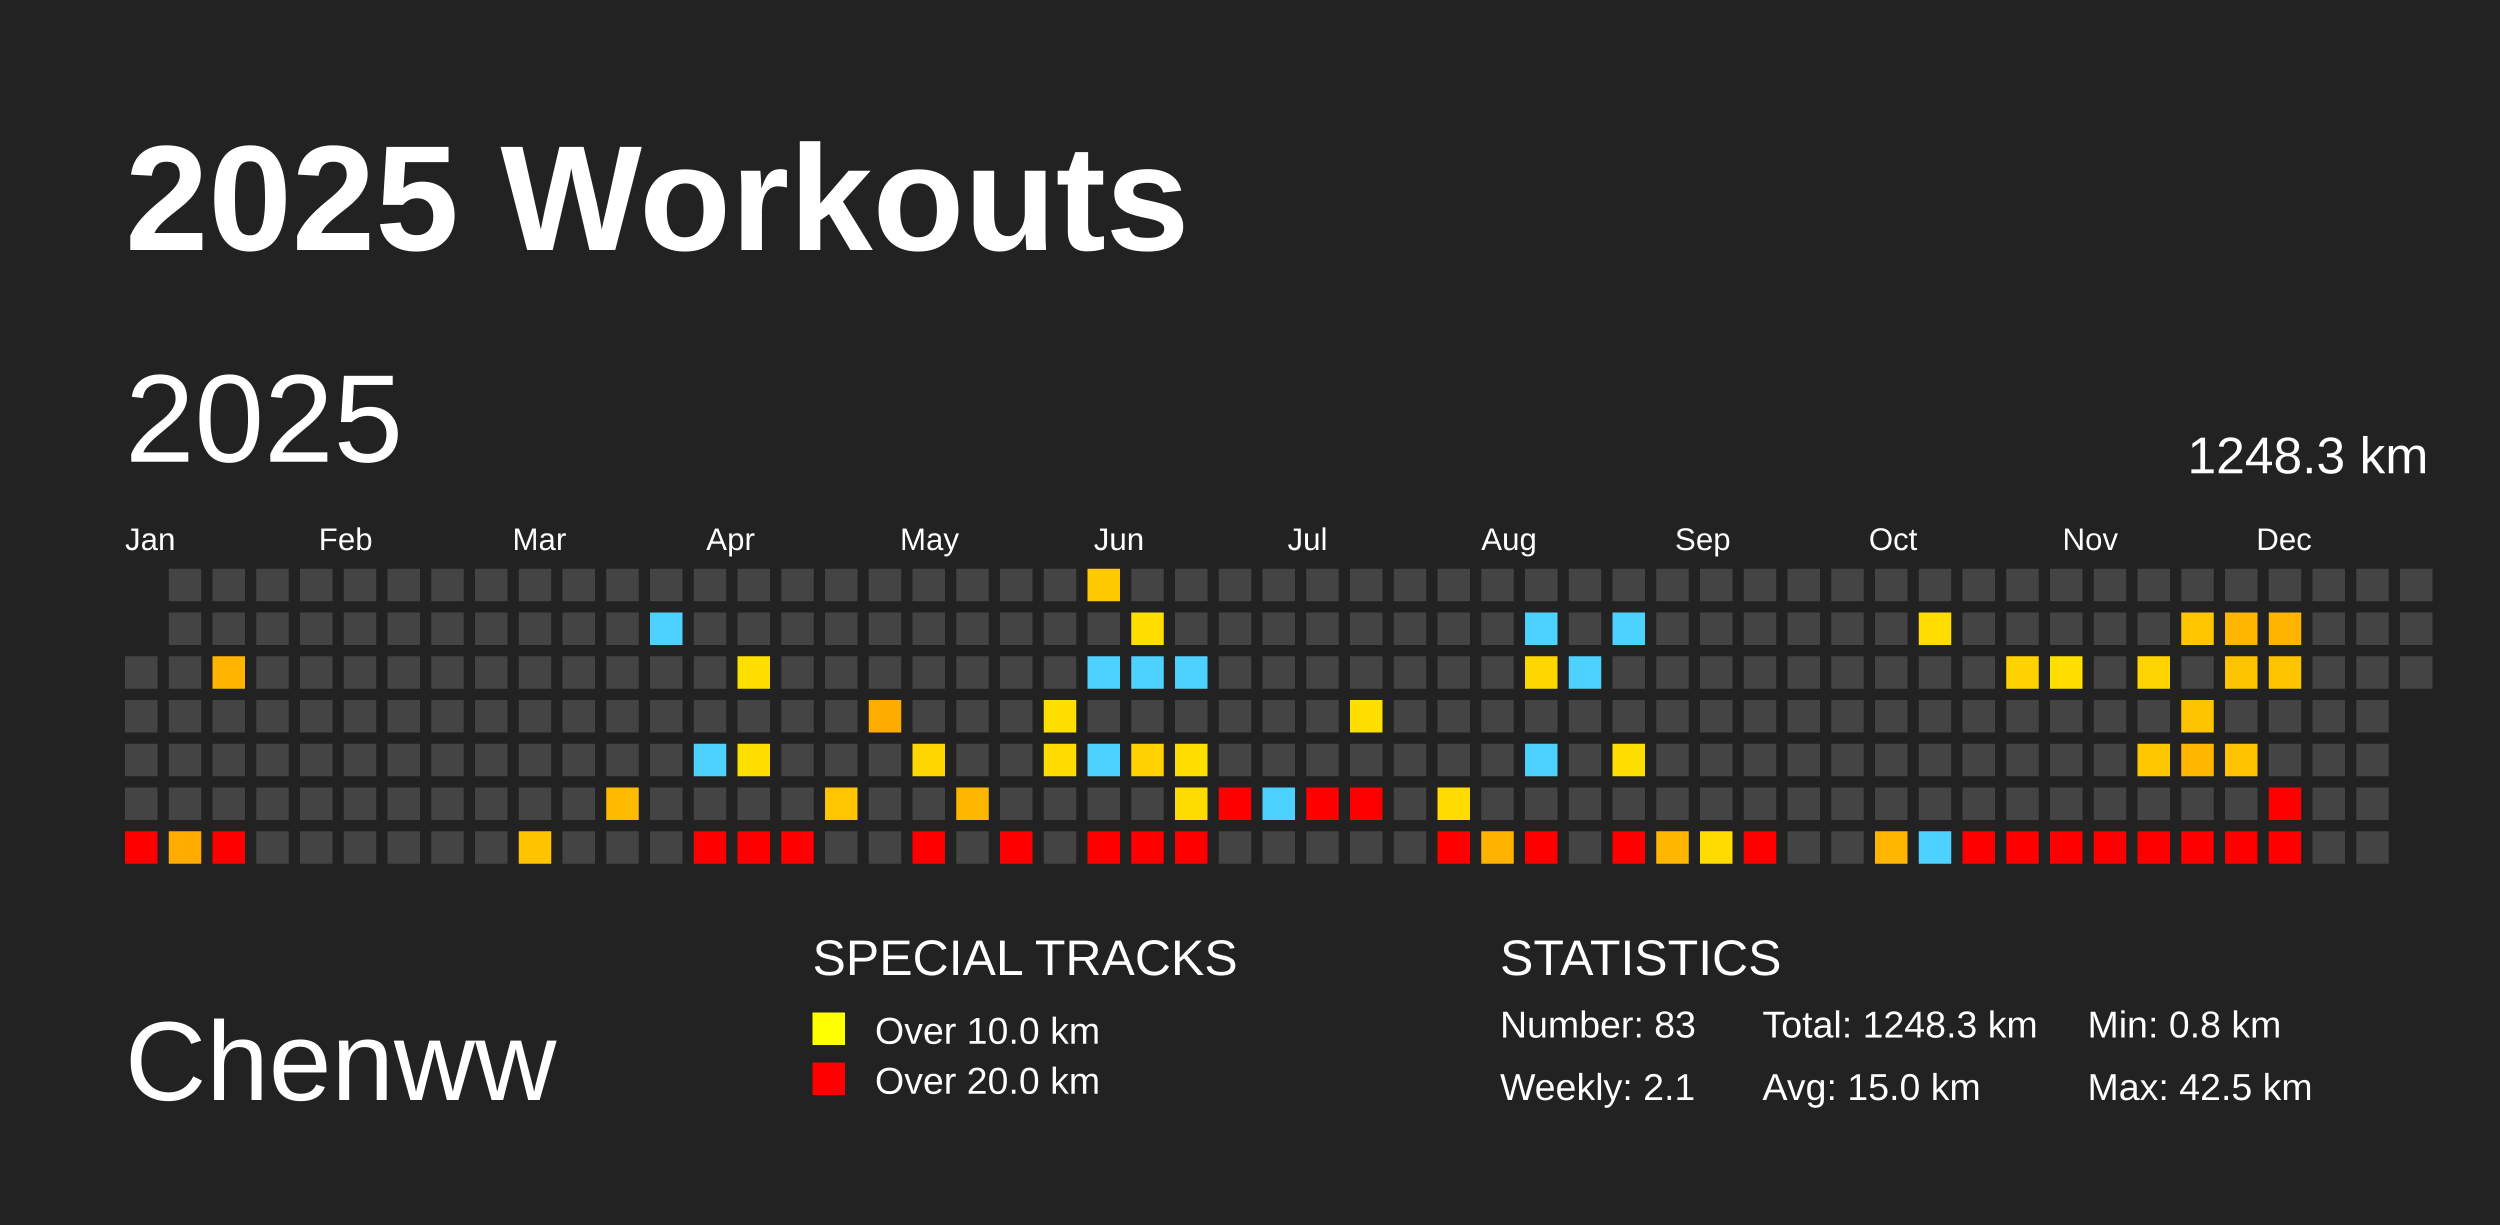
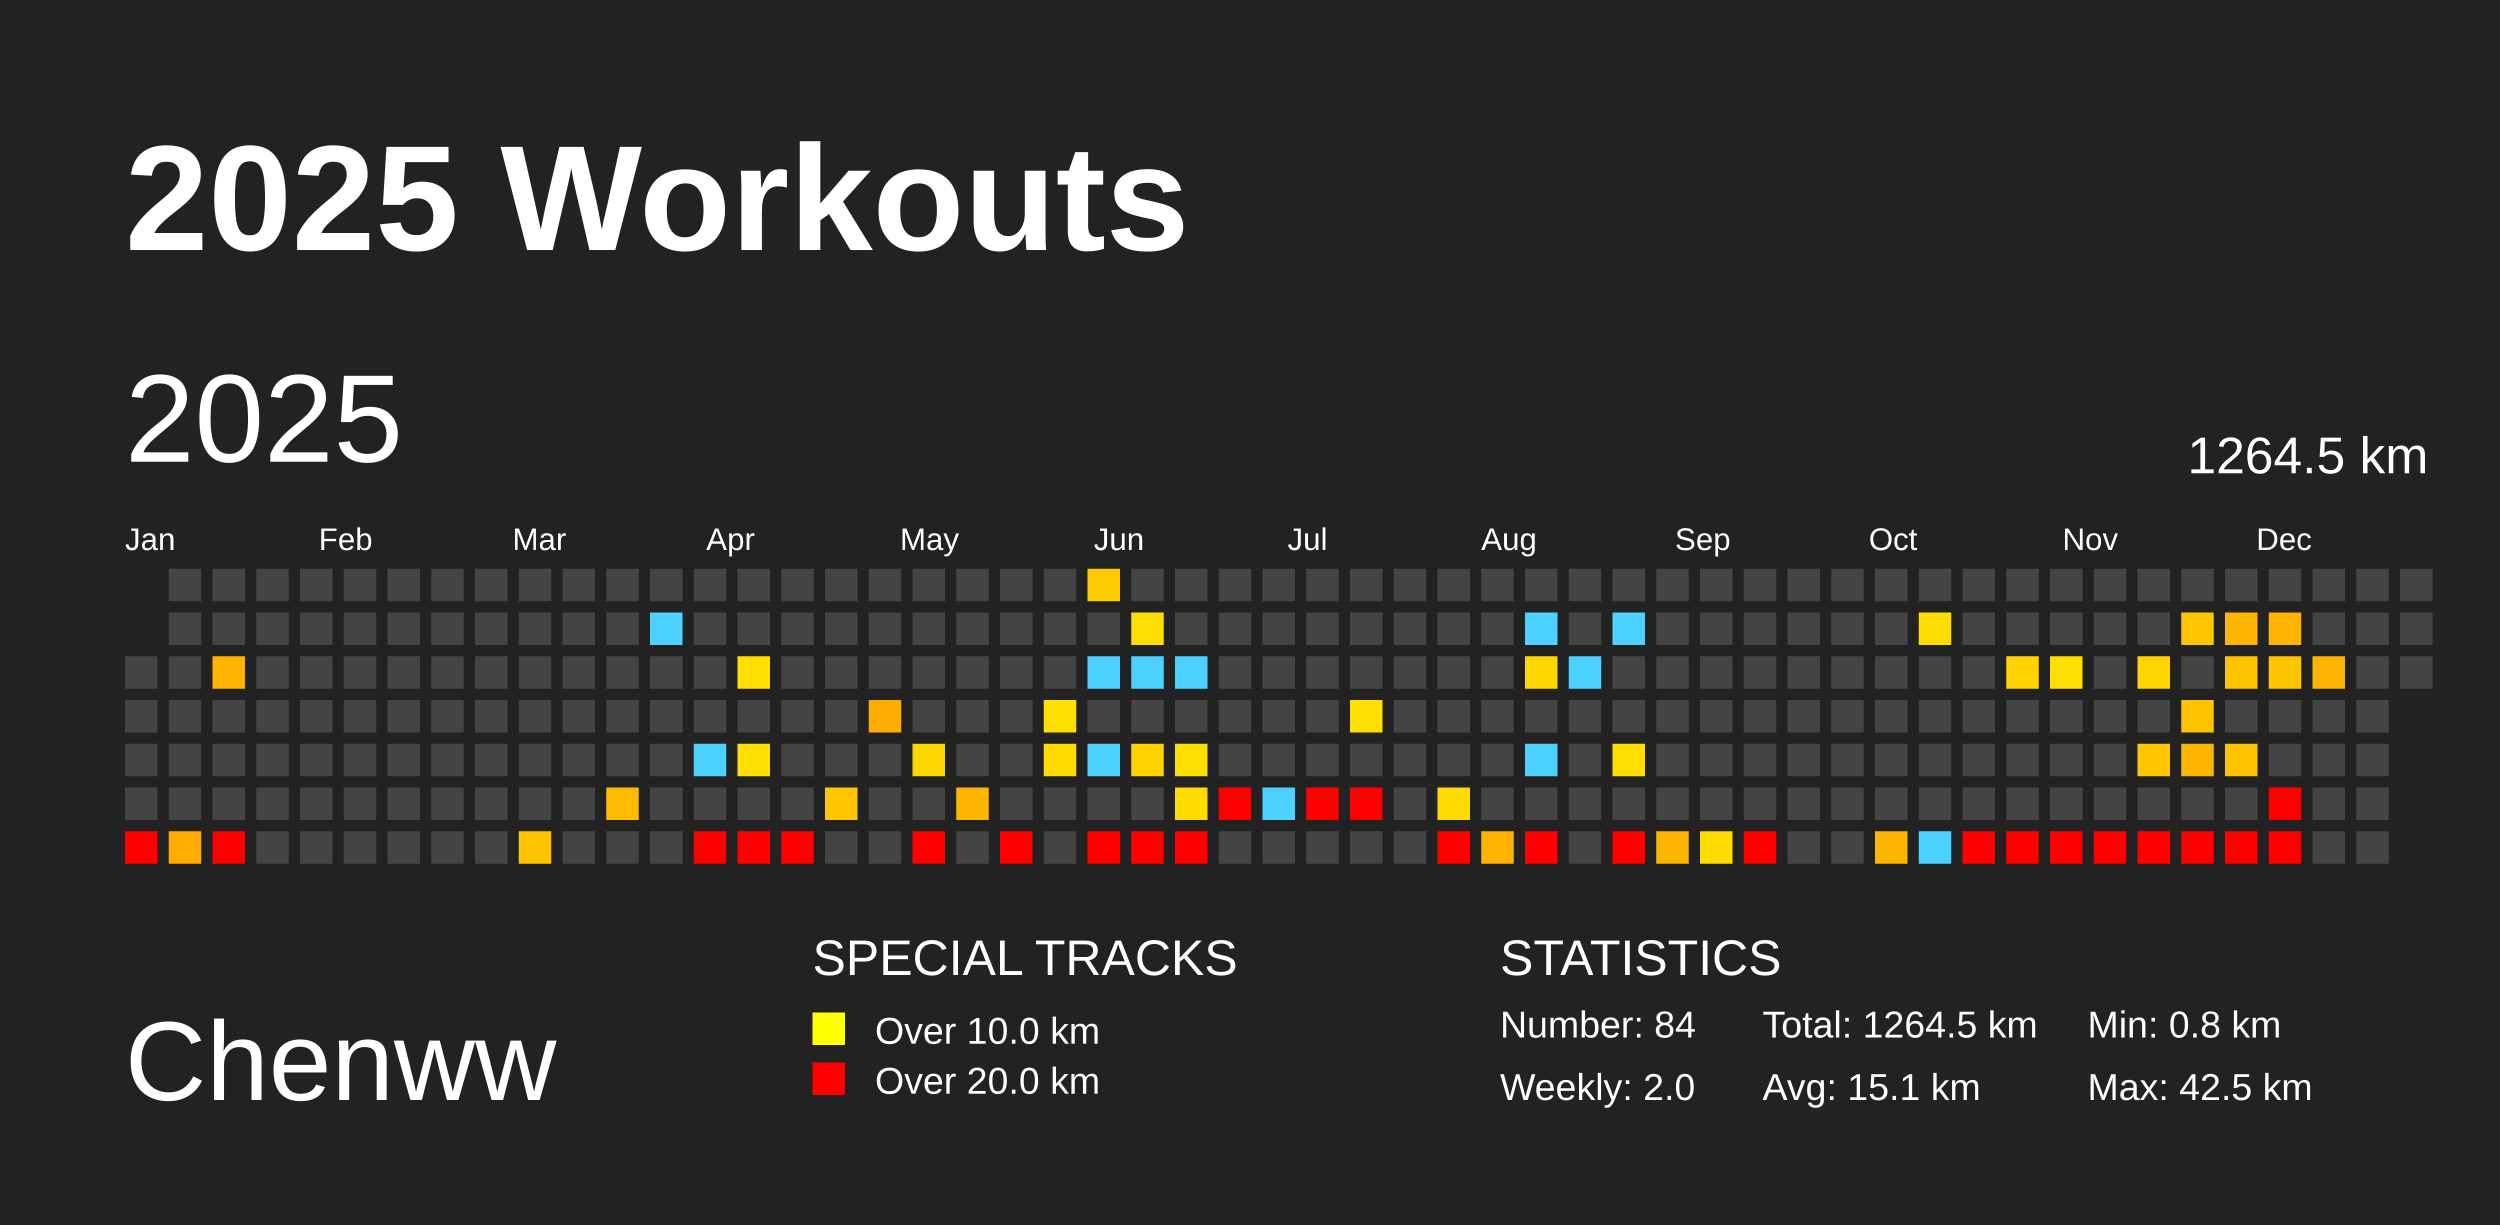
<svg xmlns="http://www.w3.org/2000/svg" baseProfile="full" height="98mm" version="1.1" viewBox="0,0,200,98" width="200mm">
  <defs />
  <rect fill="#222222" height="98" width="200" x="0" y="0" />
  <text fill="#FFFFFF" style="font-size:12px; font-family:Arial; font-weight:bold;" x="10" y="20">2025 Workouts</text>
  <text fill="#FFFFFF" style="font-size:9px; font-family:Arial" x="10" y="88">Chenww</text>
  <text fill="#FFFFFF" style="font-size:4px; font-family:Arial" x="65" y="78">SPECIAL TRACKS</text>
  <rect fill="yellow" height="2.6" width="2.6" x="65" y="81" />
  <text fill="#FFFFFF" style="font-size:3px; font-family:Arial" x="70" y="83.5">Over 10.0 km</text>
  <rect fill="red" height="2.6" width="2.6" x="65" y="85" />
  <text fill="#FFFFFF" style="font-size:3px; font-family:Arial" x="70" y="87.5">Over 20.0 km</text>
  <text fill="#FFFFFF" style="font-size:4px; font-family:Arial" x="120" y="78">STATISTICS</text>
-   <text fill="#FFFFFF" style="font-size:3px; font-family:Arial" x="120" y="83">Number: 83</text>
-   <text fill="#FFFFFF" style="font-size:3px; font-family:Arial" x="120" y="88">Weekly: 2.1</text>
-   <text fill="#FFFFFF" style="font-size:3px; font-family:Arial" x="141" y="83">Total: 1248.3 km</text>
-   <text fill="#FFFFFF" style="font-size:3px; font-family:Arial" x="141" y="88">Avg: 15.0 km</text>
+   <text fill="#FFFFFF" style="font-size:3px; font-family:Arial" x="120" y="83">Number: 84</text>
+   <text fill="#FFFFFF" style="font-size:3px; font-family:Arial" x="120" y="88">Weekly: 2.0</text>
+   <text fill="#FFFFFF" style="font-size:3px; font-family:Arial" x="141" y="83">Total: 1264.5 km</text>
+   <text fill="#FFFFFF" style="font-size:3px; font-family:Arial" x="141" y="88">Avg: 15.1 km</text>
  <text fill="#FFFFFF" style="font-size:3px; font-family:Arial" x="167" y="83">Min: 0.8 km</text>
  <text fill="#FFFFFF" style="font-size:3px; font-family:Arial" x="167" y="88">Max: 42.5 km</text>
  <text dominant-baseline="hanging" fill="#FFFFFF" style="font-size:10.0px; font-family:Arial;" x="10" y="30">2025</text>
-   <text dominant-baseline="hanging" fill="#FFFFFF" style="font-size:4.125px; font-family:Arial;" x="175" y="35">1248.3 km</text>
+   <text dominant-baseline="hanging" fill="#FFFFFF" style="font-size:4.125px; font-family:Arial;" x="175" y="35">1264.5 km</text>
  <text fill="#FFFFFF" style="font-size:2.5px; font-family:Arial" x="10.0" y="44">Jan</text>
  <text fill="#FFFFFF" style="font-size:2.5px; font-family:Arial" x="25.5" y="44">Feb</text>
  <text fill="#FFFFFF" style="font-size:2.5px; font-family:Arial" x="41.0" y="44">Mar</text>
  <text fill="#FFFFFF" style="font-size:2.5px; font-family:Arial" x="56.5" y="44">Apr</text>
  <text fill="#FFFFFF" style="font-size:2.5px; font-family:Arial" x="72.0" y="44">May</text>
  <text fill="#FFFFFF" style="font-size:2.5px; font-family:Arial" x="87.5" y="44">Jun</text>
  <text fill="#FFFFFF" style="font-size:2.5px; font-family:Arial" x="103.0" y="44">Jul</text>
  <text fill="#FFFFFF" style="font-size:2.5px; font-family:Arial" x="118.5" y="44">Aug</text>
  <text fill="#FFFFFF" style="font-size:2.5px; font-family:Arial" x="134.0" y="44">Sep</text>
  <text fill="#FFFFFF" style="font-size:2.5px; font-family:Arial" x="149.5" y="44">Oct</text>
  <text fill="#FFFFFF" style="font-size:2.5px; font-family:Arial" x="165.0" y="44">Nov</text>
  <text fill="#FFFFFF" style="font-size:2.5px; font-family:Arial" x="180.5" y="44">Dec</text>
  <rect fill="#444444" height="2.6" width="2.6" x="10.0" y="52.5" />
  <rect fill="#444444" height="2.6" width="2.6" x="10.0" y="56.0" />
  <rect fill="#444444" height="2.6" width="2.6" x="10.0" y="59.5" />
  <rect fill="#444444" height="2.6" width="2.6" x="10.0" y="63.0" />
  <rect fill="red" height="2.6" width="2.6" x="10.0" y="66.5" />
  <rect fill="#444444" height="2.6" width="2.6" x="13.5" y="45.5" />
  <rect fill="#444444" height="2.6" width="2.6" x="13.5" y="49.0" />
  <rect fill="#444444" height="2.6" width="2.6" x="13.5" y="52.5" />
  <rect fill="#444444" height="2.6" width="2.6" x="13.5" y="56.0" />
  <rect fill="#444444" height="2.6" width="2.6" x="13.5" y="59.5" />
  <rect fill="#444444" height="2.6" width="2.6" x="13.5" y="63.0" />
  <rect fill="#ffab00" height="2.6" width="2.6" x="13.5" y="66.5" />
  <rect fill="#444444" height="2.6" width="2.6" x="17.0" y="45.5" />
  <rect fill="#444444" height="2.6" width="2.6" x="17.0" y="49.0" />
  <rect fill="#ffb500" height="2.6" width="2.6" x="17.0" y="52.5" />
  <rect fill="#444444" height="2.6" width="2.6" x="17.0" y="56.0" />
  <rect fill="#444444" height="2.6" width="2.6" x="17.0" y="59.5" />
  <rect fill="#444444" height="2.6" width="2.6" x="17.0" y="63.0" />
  <rect fill="red" height="2.6" width="2.6" x="17.0" y="66.5" />
  <rect fill="#444444" height="2.6" width="2.6" x="20.5" y="45.5" />
  <rect fill="#444444" height="2.6" width="2.6" x="20.5" y="49.0" />
  <rect fill="#444444" height="2.6" width="2.6" x="20.5" y="52.5" />
  <rect fill="#444444" height="2.6" width="2.6" x="20.5" y="56.0" />
  <rect fill="#444444" height="2.6" width="2.6" x="20.5" y="59.5" />
  <rect fill="#444444" height="2.6" width="2.6" x="20.5" y="63.0" />
  <rect fill="#444444" height="2.6" width="2.6" x="20.5" y="66.5" />
  <rect fill="#444444" height="2.6" width="2.6" x="24.0" y="45.5" />
  <rect fill="#444444" height="2.6" width="2.6" x="24.0" y="49.0" />
  <rect fill="#444444" height="2.6" width="2.6" x="24.0" y="52.5" />
  <rect fill="#444444" height="2.6" width="2.6" x="24.0" y="56.0" />
  <rect fill="#444444" height="2.6" width="2.6" x="24.0" y="59.5" />
  <rect fill="#444444" height="2.6" width="2.6" x="24.0" y="63.0" />
  <rect fill="#444444" height="2.6" width="2.6" x="24.0" y="66.5" />
  <rect fill="#444444" height="2.6" width="2.6" x="27.5" y="45.5" />
  <rect fill="#444444" height="2.6" width="2.6" x="27.5" y="49.0" />
  <rect fill="#444444" height="2.6" width="2.6" x="27.5" y="52.5" />
  <rect fill="#444444" height="2.6" width="2.6" x="27.5" y="56.0" />
  <rect fill="#444444" height="2.6" width="2.6" x="27.5" y="59.5" />
  <rect fill="#444444" height="2.6" width="2.6" x="27.5" y="63.0" />
  <rect fill="#444444" height="2.6" width="2.6" x="27.5" y="66.5" />
  <rect fill="#444444" height="2.6" width="2.6" x="31.0" y="45.5" />
  <rect fill="#444444" height="2.6" width="2.6" x="31.0" y="49.0" />
  <rect fill="#444444" height="2.6" width="2.6" x="31.0" y="52.5" />
  <rect fill="#444444" height="2.6" width="2.6" x="31.0" y="56.0" />
  <rect fill="#444444" height="2.6" width="2.6" x="31.0" y="59.5" />
  <rect fill="#444444" height="2.6" width="2.6" x="31.0" y="63.0" />
  <rect fill="#444444" height="2.6" width="2.6" x="31.0" y="66.5" />
  <rect fill="#444444" height="2.6" width="2.6" x="34.5" y="45.5" />
  <rect fill="#444444" height="2.6" width="2.6" x="34.5" y="49.0" />
  <rect fill="#444444" height="2.6" width="2.6" x="34.5" y="52.5" />
  <rect fill="#444444" height="2.6" width="2.6" x="34.5" y="56.0" />
  <rect fill="#444444" height="2.6" width="2.6" x="34.5" y="59.5" />
  <rect fill="#444444" height="2.6" width="2.6" x="34.5" y="63.0" />
  <rect fill="#444444" height="2.6" width="2.6" x="34.5" y="66.5" />
  <rect fill="#444444" height="2.6" width="2.6" x="38.0" y="45.5" />
  <rect fill="#444444" height="2.6" width="2.6" x="38.0" y="49.0" />
  <rect fill="#444444" height="2.6" width="2.6" x="38.0" y="52.5" />
  <rect fill="#444444" height="2.6" width="2.6" x="38.0" y="56.0" />
  <rect fill="#444444" height="2.6" width="2.6" x="38.0" y="59.5" />
  <rect fill="#444444" height="2.6" width="2.6" x="38.0" y="63.0" />
  <rect fill="#444444" height="2.6" width="2.6" x="38.0" y="66.5" />
  <rect fill="#444444" height="2.6" width="2.6" x="41.5" y="45.5" />
  <rect fill="#444444" height="2.6" width="2.6" x="41.5" y="49.0" />
  <rect fill="#444444" height="2.6" width="2.6" x="41.5" y="52.5" />
  <rect fill="#444444" height="2.6" width="2.6" x="41.5" y="56.0" />
  <rect fill="#444444" height="2.6" width="2.6" x="41.5" y="59.5" />
  <rect fill="#444444" height="2.6" width="2.6" x="41.5" y="63.0" />
  <rect fill="#ffc300" height="2.6" width="2.6" x="41.5" y="66.5" />
  <rect fill="#444444" height="2.6" width="2.6" x="45.0" y="45.5" />
  <rect fill="#444444" height="2.6" width="2.6" x="45.0" y="49.0" />
  <rect fill="#444444" height="2.6" width="2.6" x="45.0" y="52.5" />
  <rect fill="#444444" height="2.6" width="2.6" x="45.0" y="56.0" />
  <rect fill="#444444" height="2.6" width="2.6" x="45.0" y="59.5" />
  <rect fill="#444444" height="2.6" width="2.6" x="45.0" y="63.0" />
  <rect fill="#444444" height="2.6" width="2.6" x="45.0" y="66.5" />
  <rect fill="#444444" height="2.6" width="2.6" x="48.5" y="45.5" />
  <rect fill="#444444" height="2.6" width="2.6" x="48.5" y="49.0" />
  <rect fill="#444444" height="2.6" width="2.6" x="48.5" y="52.5" />
  <rect fill="#444444" height="2.6" width="2.6" x="48.5" y="56.0" />
  <rect fill="#444444" height="2.6" width="2.6" x="48.5" y="59.5" />
  <rect fill="#ffbb00" height="2.6" width="2.6" x="48.5" y="63.0" />
  <rect fill="#444444" height="2.6" width="2.6" x="48.5" y="66.5" />
  <rect fill="#444444" height="2.6" width="2.6" x="52.0" y="45.5" />
  <rect fill="#4dd2ff" height="2.6" width="2.6" x="52.0" y="49.0" />
  <rect fill="#444444" height="2.6" width="2.6" x="52.0" y="52.5" />
  <rect fill="#444444" height="2.6" width="2.6" x="52.0" y="56.0" />
  <rect fill="#444444" height="2.6" width="2.6" x="52.0" y="59.5" />
  <rect fill="#444444" height="2.6" width="2.6" x="52.0" y="63.0" />
  <rect fill="#444444" height="2.6" width="2.6" x="52.0" y="66.5" />
  <rect fill="#444444" height="2.6" width="2.6" x="55.5" y="45.5" />
  <rect fill="#444444" height="2.6" width="2.6" x="55.5" y="49.0" />
  <rect fill="#444444" height="2.6" width="2.6" x="55.5" y="52.5" />
  <rect fill="#444444" height="2.6" width="2.6" x="55.5" y="56.0" />
  <rect fill="#4dd2ff" height="2.6" width="2.6" x="55.5" y="59.5" />
  <rect fill="#444444" height="2.6" width="2.6" x="55.5" y="63.0" />
  <rect fill="red" height="2.6" width="2.6" x="55.5" y="66.5" />
  <rect fill="#444444" height="2.6" width="2.6" x="59.0" y="45.5" />
  <rect fill="#444444" height="2.6" width="2.6" x="59.0" y="49.0" />
  <rect fill="#ffdf00" height="2.6" width="2.6" x="59.0" y="52.5" />
  <rect fill="#444444" height="2.6" width="2.6" x="59.0" y="56.0" />
  <rect fill="#ffdf00" height="2.6" width="2.6" x="59.0" y="59.5" />
  <rect fill="#444444" height="2.6" width="2.6" x="59.0" y="63.0" />
  <rect fill="red" height="2.6" width="2.6" x="59.0" y="66.5" />
  <rect fill="#444444" height="2.6" width="2.6" x="62.5" y="45.5" />
  <rect fill="#444444" height="2.6" width="2.6" x="62.5" y="49.0" />
  <rect fill="#444444" height="2.6" width="2.6" x="62.5" y="52.5" />
  <rect fill="#444444" height="2.6" width="2.6" x="62.5" y="56.0" />
  <rect fill="#444444" height="2.6" width="2.6" x="62.5" y="59.5" />
  <rect fill="#444444" height="2.6" width="2.6" x="62.5" y="63.0" />
  <rect fill="red" height="2.6" width="2.6" x="62.5" y="66.5" />
  <rect fill="#444444" height="2.6" width="2.6" x="66.0" y="45.5" />
  <rect fill="#444444" height="2.6" width="2.6" x="66.0" y="49.0" />
  <rect fill="#444444" height="2.6" width="2.6" x="66.0" y="52.5" />
  <rect fill="#444444" height="2.6" width="2.6" x="66.0" y="56.0" />
  <rect fill="#444444" height="2.6" width="2.6" x="66.0" y="59.5" />
  <rect fill="#ffc500" height="2.6" width="2.6" x="66.0" y="63.0" />
  <rect fill="#444444" height="2.6" width="2.6" x="66.0" y="66.5" />
  <rect fill="#444444" height="2.6" width="2.6" x="69.5" y="45.5" />
  <rect fill="#444444" height="2.6" width="2.6" x="69.5" y="49.0" />
  <rect fill="#444444" height="2.6" width="2.6" x="69.5" y="52.5" />
  <rect fill="#ffac00" height="2.6" width="2.6" x="69.5" y="56.0" />
  <rect fill="#444444" height="2.6" width="2.6" x="69.5" y="59.5" />
  <rect fill="#444444" height="2.6" width="2.6" x="69.5" y="63.0" />
  <rect fill="#444444" height="2.6" width="2.6" x="69.5" y="66.5" />
  <rect fill="#444444" height="2.6" width="2.6" x="73.0" y="45.5" />
  <rect fill="#444444" height="2.6" width="2.6" x="73.0" y="49.0" />
  <rect fill="#444444" height="2.6" width="2.6" x="73.0" y="52.5" />
  <rect fill="#444444" height="2.6" width="2.6" x="73.0" y="56.0" />
  <rect fill="#ffd700" height="2.6" width="2.6" x="73.0" y="59.5" />
  <rect fill="#444444" height="2.6" width="2.6" x="73.0" y="63.0" />
  <rect fill="red" height="2.6" width="2.6" x="73.0" y="66.5" />
  <rect fill="#444444" height="2.6" width="2.6" x="76.5" y="45.5" />
  <rect fill="#444444" height="2.6" width="2.6" x="76.5" y="49.0" />
  <rect fill="#444444" height="2.6" width="2.6" x="76.5" y="52.5" />
  <rect fill="#444444" height="2.6" width="2.6" x="76.5" y="56.0" />
  <rect fill="#444444" height="2.6" width="2.6" x="76.5" y="59.5" />
  <rect fill="#ffb600" height="2.6" width="2.6" x="76.5" y="63.0" />
  <rect fill="#444444" height="2.6" width="2.6" x="76.5" y="66.5" />
  <rect fill="#444444" height="2.6" width="2.6" x="80.0" y="45.5" />
  <rect fill="#444444" height="2.6" width="2.6" x="80.0" y="49.0" />
  <rect fill="#444444" height="2.6" width="2.6" x="80.0" y="52.5" />
  <rect fill="#444444" height="2.6" width="2.6" x="80.0" y="56.0" />
  <rect fill="#444444" height="2.6" width="2.6" x="80.0" y="59.5" />
  <rect fill="#444444" height="2.6" width="2.6" x="80.0" y="63.0" />
  <rect fill="red" height="2.6" width="2.6" x="80.0" y="66.5" />
  <rect fill="#444444" height="2.6" width="2.6" x="83.5" y="45.5" />
  <rect fill="#444444" height="2.6" width="2.6" x="83.5" y="49.0" />
  <rect fill="#444444" height="2.6" width="2.6" x="83.5" y="52.5" />
  <rect fill="#ffdf00" height="2.6" width="2.6" x="83.5" y="56.0" />
  <rect fill="#ffdb00" height="2.6" width="2.6" x="83.5" y="59.5" />
  <rect fill="#444444" height="2.6" width="2.6" x="83.5" y="63.0" />
  <rect fill="#444444" height="2.6" width="2.6" x="83.5" y="66.5" />
  <rect fill="#ffcb00" height="2.6" width="2.6" x="87.0" y="45.5" />
  <rect fill="#444444" height="2.6" width="2.6" x="87.0" y="49.0" />
  <rect fill="#4dd2ff" height="2.6" width="2.6" x="87.0" y="52.5" />
  <rect fill="#444444" height="2.6" width="2.6" x="87.0" y="56.0" />
  <rect fill="#4dd2ff" height="2.6" width="2.6" x="87.0" y="59.5" />
  <rect fill="#444444" height="2.6" width="2.6" x="87.0" y="63.0" />
  <rect fill="red" height="2.6" width="2.6" x="87.0" y="66.5" />
  <rect fill="#444444" height="2.6" width="2.6" x="90.5" y="45.5" />
  <rect fill="#ffdf00" height="2.6" width="2.6" x="90.5" y="49.0" />
  <rect fill="#4dd2ff" height="2.6" width="2.6" x="90.5" y="52.5" />
  <rect fill="#444444" height="2.6" width="2.6" x="90.5" y="56.0" />
  <rect fill="#ffd200" height="2.6" width="2.6" x="90.5" y="59.5" />
  <rect fill="#444444" height="2.6" width="2.6" x="90.5" y="63.0" />
  <rect fill="red" height="2.6" width="2.6" x="90.5" y="66.5" />
  <rect fill="#444444" height="2.6" width="2.6" x="94.0" y="45.5" />
  <rect fill="#444444" height="2.6" width="2.6" x="94.0" y="49.0" />
  <rect fill="#4dd2ff" height="2.6" width="2.6" x="94.0" y="52.5" />
  <rect fill="#444444" height="2.6" width="2.6" x="94.0" y="56.0" />
  <rect fill="#ffdf00" height="2.6" width="2.6" x="94.0" y="59.5" />
  <rect fill="#ffdc00" height="2.6" width="2.6" x="94.0" y="63.0" />
  <rect fill="red" height="2.6" width="2.6" x="94.0" y="66.5" />
  <rect fill="#444444" height="2.6" width="2.6" x="97.5" y="45.5" />
  <rect fill="#444444" height="2.6" width="2.6" x="97.5" y="49.0" />
  <rect fill="#444444" height="2.6" width="2.6" x="97.5" y="52.5" />
  <rect fill="#444444" height="2.6" width="2.6" x="97.5" y="56.0" />
  <rect fill="#444444" height="2.6" width="2.6" x="97.5" y="59.5" />
  <rect fill="red" height="2.6" width="2.6" x="97.5" y="63.0" />
  <rect fill="#444444" height="2.6" width="2.6" x="97.5" y="66.5" />
  <rect fill="#444444" height="2.6" width="2.6" x="101.0" y="45.5" />
  <rect fill="#444444" height="2.6" width="2.6" x="101.0" y="49.0" />
  <rect fill="#444444" height="2.6" width="2.6" x="101.0" y="52.5" />
  <rect fill="#444444" height="2.6" width="2.6" x="101.0" y="56.0" />
  <rect fill="#444444" height="2.6" width="2.6" x="101.0" y="59.5" />
  <rect fill="#4dd2ff" height="2.6" width="2.6" x="101.0" y="63.0" />
  <rect fill="#444444" height="2.6" width="2.6" x="101.0" y="66.5" />
  <rect fill="#444444" height="2.6" width="2.6" x="104.5" y="45.5" />
  <rect fill="#444444" height="2.6" width="2.6" x="104.5" y="49.0" />
  <rect fill="#444444" height="2.6" width="2.6" x="104.5" y="52.5" />
  <rect fill="#444444" height="2.6" width="2.6" x="104.5" y="56.0" />
  <rect fill="#444444" height="2.6" width="2.6" x="104.5" y="59.5" />
  <rect fill="red" height="2.6" width="2.6" x="104.5" y="63.0" />
  <rect fill="#444444" height="2.6" width="2.6" x="104.5" y="66.5" />
  <rect fill="#444444" height="2.6" width="2.6" x="108.0" y="45.5" />
  <rect fill="#444444" height="2.6" width="2.6" x="108.0" y="49.0" />
  <rect fill="#444444" height="2.6" width="2.6" x="108.0" y="52.5" />
  <rect fill="#ffdf00" height="2.6" width="2.6" x="108.0" y="56.0" />
  <rect fill="#444444" height="2.6" width="2.6" x="108.0" y="59.5" />
  <rect fill="red" height="2.6" width="2.6" x="108.0" y="63.0" />
  <rect fill="#444444" height="2.6" width="2.6" x="108.0" y="66.5" />
  <rect fill="#444444" height="2.6" width="2.6" x="111.5" y="45.5" />
  <rect fill="#444444" height="2.6" width="2.6" x="111.5" y="49.0" />
  <rect fill="#444444" height="2.6" width="2.6" x="111.5" y="52.5" />
  <rect fill="#444444" height="2.6" width="2.6" x="111.5" y="56.0" />
  <rect fill="#444444" height="2.6" width="2.6" x="111.5" y="59.5" />
  <rect fill="#444444" height="2.6" width="2.6" x="111.5" y="63.0" />
  <rect fill="#444444" height="2.6" width="2.6" x="111.5" y="66.5" />
  <rect fill="#444444" height="2.6" width="2.6" x="115.0" y="45.5" />
  <rect fill="#444444" height="2.6" width="2.6" x="115.0" y="49.0" />
  <rect fill="#444444" height="2.6" width="2.6" x="115.0" y="52.5" />
  <rect fill="#444444" height="2.6" width="2.6" x="115.0" y="56.0" />
  <rect fill="#444444" height="2.6" width="2.6" x="115.0" y="59.5" />
  <rect fill="#ffdb00" height="2.6" width="2.6" x="115.0" y="63.0" />
  <rect fill="red" height="2.6" width="2.6" x="115.0" y="66.5" />
  <rect fill="#444444" height="2.6" width="2.6" x="118.5" y="45.5" />
  <rect fill="#444444" height="2.6" width="2.6" x="118.5" y="49.0" />
  <rect fill="#444444" height="2.6" width="2.6" x="118.5" y="52.5" />
  <rect fill="#444444" height="2.6" width="2.6" x="118.5" y="56.0" />
  <rect fill="#444444" height="2.6" width="2.6" x="118.5" y="59.5" />
  <rect fill="#444444" height="2.6" width="2.6" x="118.5" y="63.0" />
  <rect fill="#ffb300" height="2.6" width="2.6" x="118.5" y="66.5" />
  <rect fill="#444444" height="2.6" width="2.6" x="122.0" y="45.5" />
  <rect fill="#4dd2ff" height="2.6" width="2.6" x="122.0" y="49.0" />
  <rect fill="#ffd700" height="2.6" width="2.6" x="122.0" y="52.5" />
  <rect fill="#444444" height="2.6" width="2.6" x="122.0" y="56.0" />
  <rect fill="#4dd2ff" height="2.6" width="2.6" x="122.0" y="59.5" />
  <rect fill="#444444" height="2.6" width="2.6" x="122.0" y="63.0" />
  <rect fill="red" height="2.6" width="2.6" x="122.0" y="66.5" />
  <rect fill="#444444" height="2.6" width="2.6" x="125.5" y="45.5" />
  <rect fill="#444444" height="2.6" width="2.6" x="125.5" y="49.0" />
  <rect fill="#4dd2ff" height="2.6" width="2.6" x="125.5" y="52.5" />
  <rect fill="#444444" height="2.6" width="2.6" x="125.5" y="56.0" />
  <rect fill="#444444" height="2.6" width="2.6" x="125.5" y="59.5" />
  <rect fill="#444444" height="2.6" width="2.6" x="125.5" y="63.0" />
  <rect fill="#444444" height="2.6" width="2.6" x="125.5" y="66.5" />
  <rect fill="#444444" height="2.6" width="2.6" x="129.0" y="45.5" />
  <rect fill="#4dd2ff" height="2.6" width="2.6" x="129.0" y="49.0" />
  <rect fill="#444444" height="2.6" width="2.6" x="129.0" y="52.5" />
  <rect fill="#444444" height="2.6" width="2.6" x="129.0" y="56.0" />
  <rect fill="#ffdf00" height="2.6" width="2.6" x="129.0" y="59.5" />
  <rect fill="#444444" height="2.6" width="2.6" x="129.0" y="63.0" />
  <rect fill="red" height="2.6" width="2.6" x="129.0" y="66.5" />
  <rect fill="#444444" height="2.6" width="2.6" x="132.5" y="45.5" />
  <rect fill="#444444" height="2.6" width="2.6" x="132.5" y="49.0" />
  <rect fill="#444444" height="2.6" width="2.6" x="132.5" y="52.5" />
  <rect fill="#444444" height="2.6" width="2.6" x="132.5" y="56.0" />
  <rect fill="#444444" height="2.6" width="2.6" x="132.5" y="59.5" />
  <rect fill="#444444" height="2.6" width="2.6" x="132.5" y="63.0" />
  <rect fill="#ffb600" height="2.6" width="2.6" x="132.5" y="66.5" />
  <rect fill="#444444" height="2.6" width="2.6" x="136.0" y="45.5" />
  <rect fill="#444444" height="2.6" width="2.6" x="136.0" y="49.0" />
  <rect fill="#444444" height="2.6" width="2.6" x="136.0" y="52.5" />
  <rect fill="#444444" height="2.6" width="2.6" x="136.0" y="56.0" />
  <rect fill="#444444" height="2.6" width="2.6" x="136.0" y="59.5" />
  <rect fill="#444444" height="2.6" width="2.6" x="136.0" y="63.0" />
  <rect fill="#ffdb00" height="2.6" width="2.6" x="136.0" y="66.5" />
  <rect fill="#444444" height="2.6" width="2.6" x="139.5" y="45.5" />
  <rect fill="#444444" height="2.6" width="2.6" x="139.5" y="49.0" />
  <rect fill="#444444" height="2.6" width="2.6" x="139.5" y="52.5" />
  <rect fill="#444444" height="2.6" width="2.6" x="139.5" y="56.0" />
  <rect fill="#444444" height="2.6" width="2.6" x="139.5" y="59.5" />
  <rect fill="#444444" height="2.6" width="2.6" x="139.5" y="63.0" />
  <rect fill="red" height="2.6" width="2.6" x="139.5" y="66.5" />
  <rect fill="#444444" height="2.6" width="2.6" x="143.0" y="45.5" />
  <rect fill="#444444" height="2.6" width="2.6" x="143.0" y="49.0" />
  <rect fill="#444444" height="2.6" width="2.6" x="143.0" y="52.5" />
  <rect fill="#444444" height="2.6" width="2.6" x="143.0" y="56.0" />
  <rect fill="#444444" height="2.6" width="2.6" x="143.0" y="59.5" />
  <rect fill="#444444" height="2.6" width="2.6" x="143.0" y="63.0" />
  <rect fill="#444444" height="2.6" width="2.6" x="143.0" y="66.5" />
  <rect fill="#444444" height="2.6" width="2.6" x="146.5" y="45.5" />
  <rect fill="#444444" height="2.6" width="2.6" x="146.5" y="49.0" />
  <rect fill="#444444" height="2.6" width="2.6" x="146.5" y="52.5" />
  <rect fill="#444444" height="2.6" width="2.6" x="146.5" y="56.0" />
  <rect fill="#444444" height="2.6" width="2.6" x="146.5" y="59.5" />
  <rect fill="#444444" height="2.6" width="2.6" x="146.5" y="63.0" />
  <rect fill="#444444" height="2.6" width="2.6" x="146.5" y="66.5" />
  <rect fill="#444444" height="2.6" width="2.6" x="150.0" y="45.5" />
  <rect fill="#444444" height="2.6" width="2.6" x="150.0" y="49.0" />
  <rect fill="#444444" height="2.6" width="2.6" x="150.0" y="52.5" />
  <rect fill="#444444" height="2.6" width="2.6" x="150.0" y="56.0" />
  <rect fill="#444444" height="2.6" width="2.6" x="150.0" y="59.5" />
  <rect fill="#444444" height="2.6" width="2.6" x="150.0" y="63.0" />
  <rect fill="#ffb600" height="2.6" width="2.6" x="150.0" y="66.5" />
  <rect fill="#444444" height="2.6" width="2.6" x="153.5" y="45.5" />
  <rect fill="#ffdd00" height="2.6" width="2.6" x="153.5" y="49.0" />
  <rect fill="#444444" height="2.6" width="2.6" x="153.5" y="52.5" />
  <rect fill="#444444" height="2.6" width="2.6" x="153.5" y="56.0" />
  <rect fill="#444444" height="2.6" width="2.6" x="153.5" y="59.5" />
  <rect fill="#444444" height="2.6" width="2.6" x="153.5" y="63.0" />
  <rect fill="#4dd2ff" height="2.6" width="2.6" x="153.5" y="66.5" />
  <rect fill="#444444" height="2.6" width="2.6" x="157.0" y="45.5" />
  <rect fill="#444444" height="2.6" width="2.6" x="157.0" y="49.0" />
  <rect fill="#444444" height="2.6" width="2.6" x="157.0" y="52.5" />
  <rect fill="#444444" height="2.6" width="2.6" x="157.0" y="56.0" />
  <rect fill="#444444" height="2.6" width="2.6" x="157.0" y="59.5" />
  <rect fill="#444444" height="2.6" width="2.6" x="157.0" y="63.0" />
  <rect fill="red" height="2.6" width="2.6" x="157.0" y="66.5" />
  <rect fill="#444444" height="2.6" width="2.6" x="160.5" y="45.5" />
  <rect fill="#444444" height="2.6" width="2.6" x="160.5" y="49.0" />
  <rect fill="#ffd200" height="2.6" width="2.6" x="160.5" y="52.5" />
  <rect fill="#444444" height="2.6" width="2.6" x="160.5" y="56.0" />
  <rect fill="#444444" height="2.6" width="2.6" x="160.5" y="59.5" />
  <rect fill="#444444" height="2.6" width="2.6" x="160.5" y="63.0" />
  <rect fill="red" height="2.6" width="2.6" x="160.5" y="66.5" />
  <rect fill="#444444" height="2.6" width="2.6" x="164.0" y="45.5" />
  <rect fill="#444444" height="2.6" width="2.6" x="164.0" y="49.0" />
  <rect fill="#ffdf00" height="2.6" width="2.6" x="164.0" y="52.5" />
  <rect fill="#444444" height="2.6" width="2.6" x="164.0" y="56.0" />
  <rect fill="#444444" height="2.6" width="2.6" x="164.0" y="59.5" />
  <rect fill="#444444" height="2.6" width="2.6" x="164.0" y="63.0" />
  <rect fill="red" height="2.6" width="2.6" x="164.0" y="66.5" />
  <rect fill="#444444" height="2.6" width="2.6" x="167.5" y="45.5" />
  <rect fill="#444444" height="2.6" width="2.6" x="167.5" y="49.0" />
  <rect fill="#444444" height="2.6" width="2.6" x="167.5" y="52.5" />
  <rect fill="#444444" height="2.6" width="2.6" x="167.5" y="56.0" />
  <rect fill="#444444" height="2.6" width="2.6" x="167.5" y="59.5" />
  <rect fill="#444444" height="2.6" width="2.6" x="167.5" y="63.0" />
  <rect fill="red" height="2.6" width="2.6" x="167.5" y="66.5" />
  <rect fill="#444444" height="2.6" width="2.6" x="171.0" y="45.5" />
  <rect fill="#444444" height="2.6" width="2.6" x="171.0" y="49.0" />
  <rect fill="#ffd400" height="2.6" width="2.6" x="171.0" y="52.5" />
  <rect fill="#444444" height="2.6" width="2.6" x="171.0" y="56.0" />
  <rect fill="#ffc700" height="2.6" width="2.6" x="171.0" y="59.5" />
  <rect fill="#444444" height="2.6" width="2.6" x="171.0" y="63.0" />
  <rect fill="red" height="2.6" width="2.6" x="171.0" y="66.5" />
  <rect fill="#444444" height="2.6" width="2.6" x="174.5" y="45.5" />
  <rect fill="#ffc600" height="2.6" width="2.6" x="174.5" y="49.0" />
  <rect fill="#444444" height="2.6" width="2.6" x="174.5" y="52.5" />
  <rect fill="#ffc400" height="2.6" width="2.6" x="174.5" y="56.0" />
  <rect fill="#ffb600" height="2.6" width="2.6" x="174.5" y="59.5" />
  <rect fill="#444444" height="2.6" width="2.6" x="174.5" y="63.0" />
  <rect fill="red" height="2.6" width="2.6" x="174.5" y="66.5" />
  <rect fill="#444444" height="2.6" width="2.6" x="178.0" y="45.5" />
  <rect fill="#ffb600" height="2.6" width="2.6" x="178.0" y="49.0" />
  <rect fill="#ffc400" height="2.6" width="2.6" x="178.0" y="52.5" />
  <rect fill="#444444" height="2.6" width="2.6" x="178.0" y="56.0" />
  <rect fill="#ffc300" height="2.6" width="2.6" x="178.0" y="59.5" />
  <rect fill="#444444" height="2.6" width="2.6" x="178.0" y="63.0" />
  <rect fill="red" height="2.6" width="2.6" x="178.0" y="66.5" />
  <rect fill="#444444" height="2.6" width="2.6" x="181.5" y="45.5" />
  <rect fill="#ffb500" height="2.6" width="2.6" x="181.5" y="49.0" />
  <rect fill="#ffc400" height="2.6" width="2.6" x="181.5" y="52.5" />
  <rect fill="#444444" height="2.6" width="2.6" x="181.5" y="56.0" />
  <rect fill="#444444" height="2.6" width="2.6" x="181.5" y="59.5" />
  <rect fill="red" height="2.6" width="2.6" x="181.5" y="63.0" />
  <rect fill="red" height="2.6" width="2.6" x="181.5" y="66.5" />
  <rect fill="#444444" height="2.6" width="2.6" x="185.0" y="45.5" />
  <rect fill="#444444" height="2.6" width="2.6" x="185.0" y="49.0" />
-   <rect fill="#444444" height="2.6" width="2.6" x="185.0" y="52.5" />
+   <rect fill="#ffb500" height="2.6" width="2.6" x="185.0" y="52.5" />
  <rect fill="#444444" height="2.6" width="2.6" x="185.0" y="56.0" />
  <rect fill="#444444" height="2.6" width="2.6" x="185.0" y="59.5" />
  <rect fill="#444444" height="2.6" width="2.6" x="185.0" y="63.0" />
  <rect fill="#444444" height="2.6" width="2.6" x="185.0" y="66.5" />
  <rect fill="#444444" height="2.6" width="2.6" x="188.5" y="45.5" />
  <rect fill="#444444" height="2.6" width="2.6" x="188.5" y="49.0" />
  <rect fill="#444444" height="2.6" width="2.6" x="188.5" y="52.5" />
  <rect fill="#444444" height="2.6" width="2.6" x="188.5" y="56.0" />
  <rect fill="#444444" height="2.6" width="2.6" x="188.5" y="59.5" />
  <rect fill="#444444" height="2.6" width="2.6" x="188.5" y="63.0" />
  <rect fill="#444444" height="2.6" width="2.6" x="188.5" y="66.5" />
  <rect fill="#444444" height="2.6" width="2.6" x="192.0" y="45.5" />
  <rect fill="#444444" height="2.6" width="2.6" x="192.0" y="49.0" />
  <rect fill="#444444" height="2.6" width="2.6" x="192.0" y="52.5" />
</svg>
